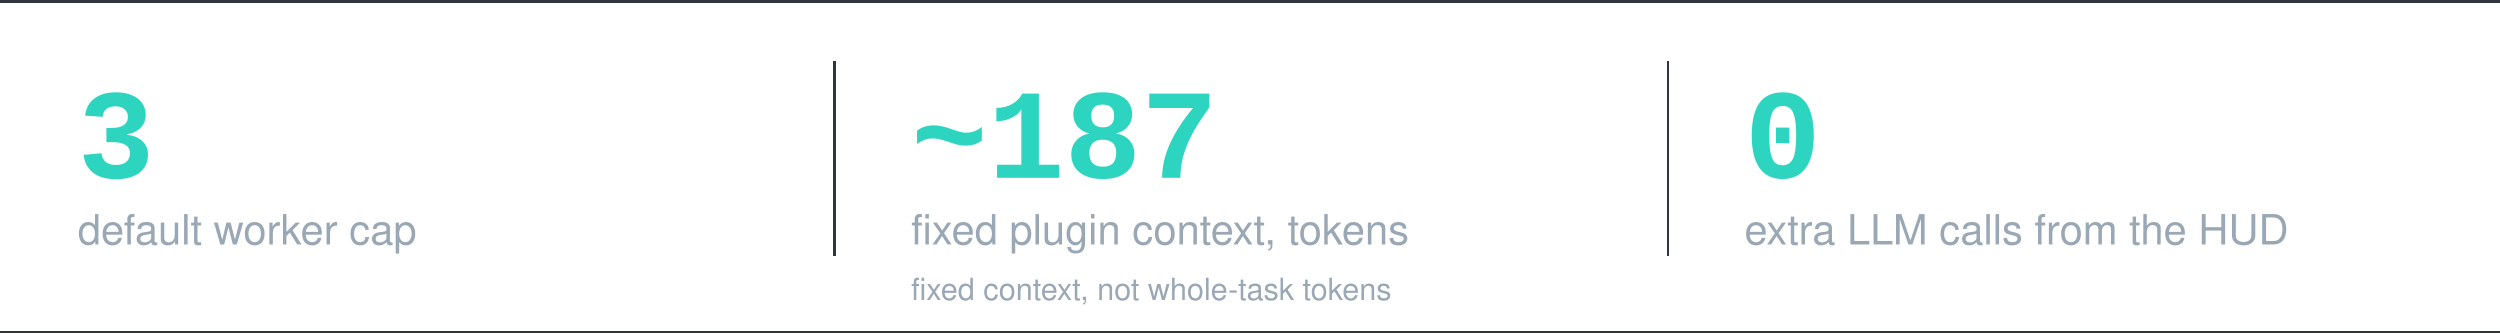
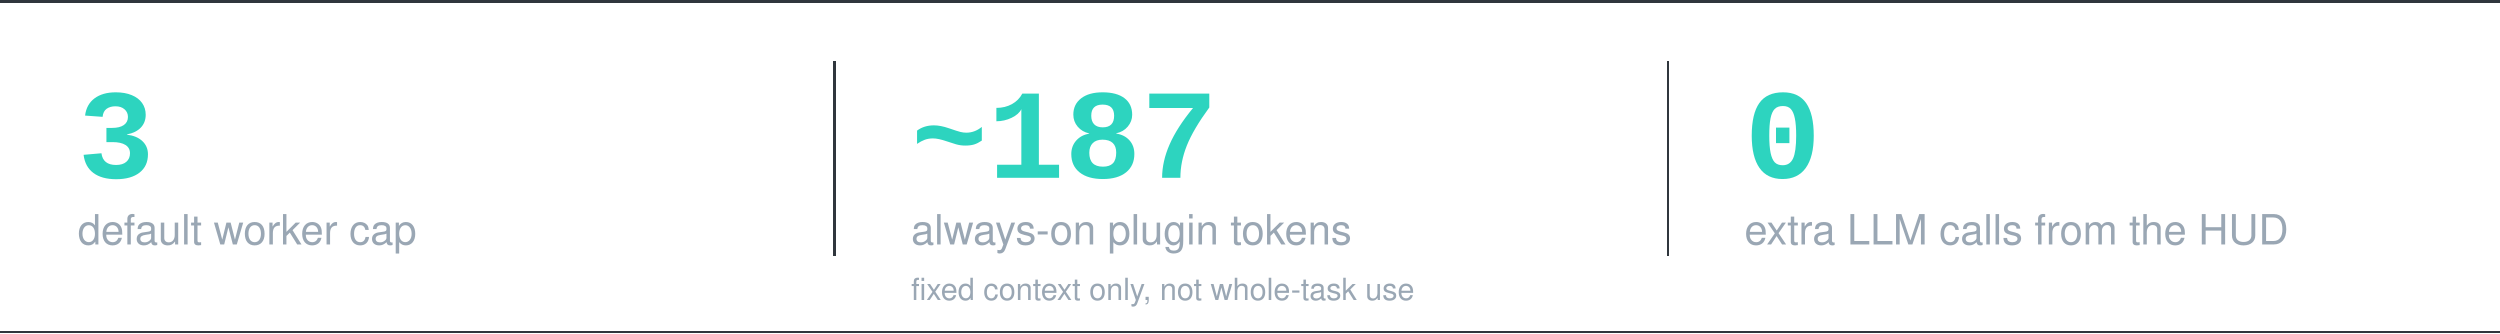
<svg xmlns="http://www.w3.org/2000/svg" viewBox="0 0 900 120" width="900" height="120" role="img" aria-labelledby="t">
  <g stroke="#30363D" stroke-width="1" shape-rendering="crispEdges">
    <path d="M0 .5H900M0 119.5H900" />
    <path d="M300.5 22V92M600.5 22V92" />
  </g>
  <text x="28" y="64" font-family="ui-monospace, SFMono-Regular, Menlo, Consolas, 'Liberation Mono', monospace" font-size="46" font-weight="700" fill="#2DD4BF">3</text>
  <text x="28" y="88" font-family="-apple-system, BlinkMacSystemFont, 'Segoe UI', Helvetica, Arial, sans-serif" font-size="15" fill="#9AA7B4">default worker cap</text>
  <text x="328" y="64" font-family="ui-monospace, SFMono-Regular, Menlo, Consolas, 'Liberation Mono', monospace" font-size="46" font-weight="700" fill="#2DD4BF">~187</text>
-   <text x="328" y="88" font-family="-apple-system, BlinkMacSystemFont, 'Segoe UI', Helvetica, Arial, sans-serif" font-size="15" fill="#9AA7B4">fixed plugin context, tokens</text>
+   <text x="328" y="88" font-family="-apple-system, BlinkMacSystemFont, 'Segoe UI', Helvetica, Arial, sans-serif" font-size="15" fill="#9AA7B4">always-on plugin tokens</text>
  <text x="628" y="64" font-family="ui-monospace, SFMono-Regular, Menlo, Consolas, 'Liberation Mono', monospace" font-size="46" font-weight="700" fill="#2DD4BF">0</text>
  <text x="628" y="88" font-family="-apple-system, BlinkMacSystemFont, 'Segoe UI', Helvetica, Arial, sans-serif" font-size="15" fill="#9AA7B4">extra LLM calls from the HUD</text>
-   <text x="328" y="108" font-family="-apple-system, BlinkMacSystemFont, 'Segoe UI', Helvetica, Arial, sans-serif" font-size="11" fill="#9AA7B4">fixed context, not whole-task tokens</text>
+   <text x="328" y="108" font-family="-apple-system, BlinkMacSystemFont, 'Segoe UI', Helvetica, Arial, sans-serif" font-size="11" fill="#9AA7B4">fixed context only, not whole-task use</text>
</svg>
